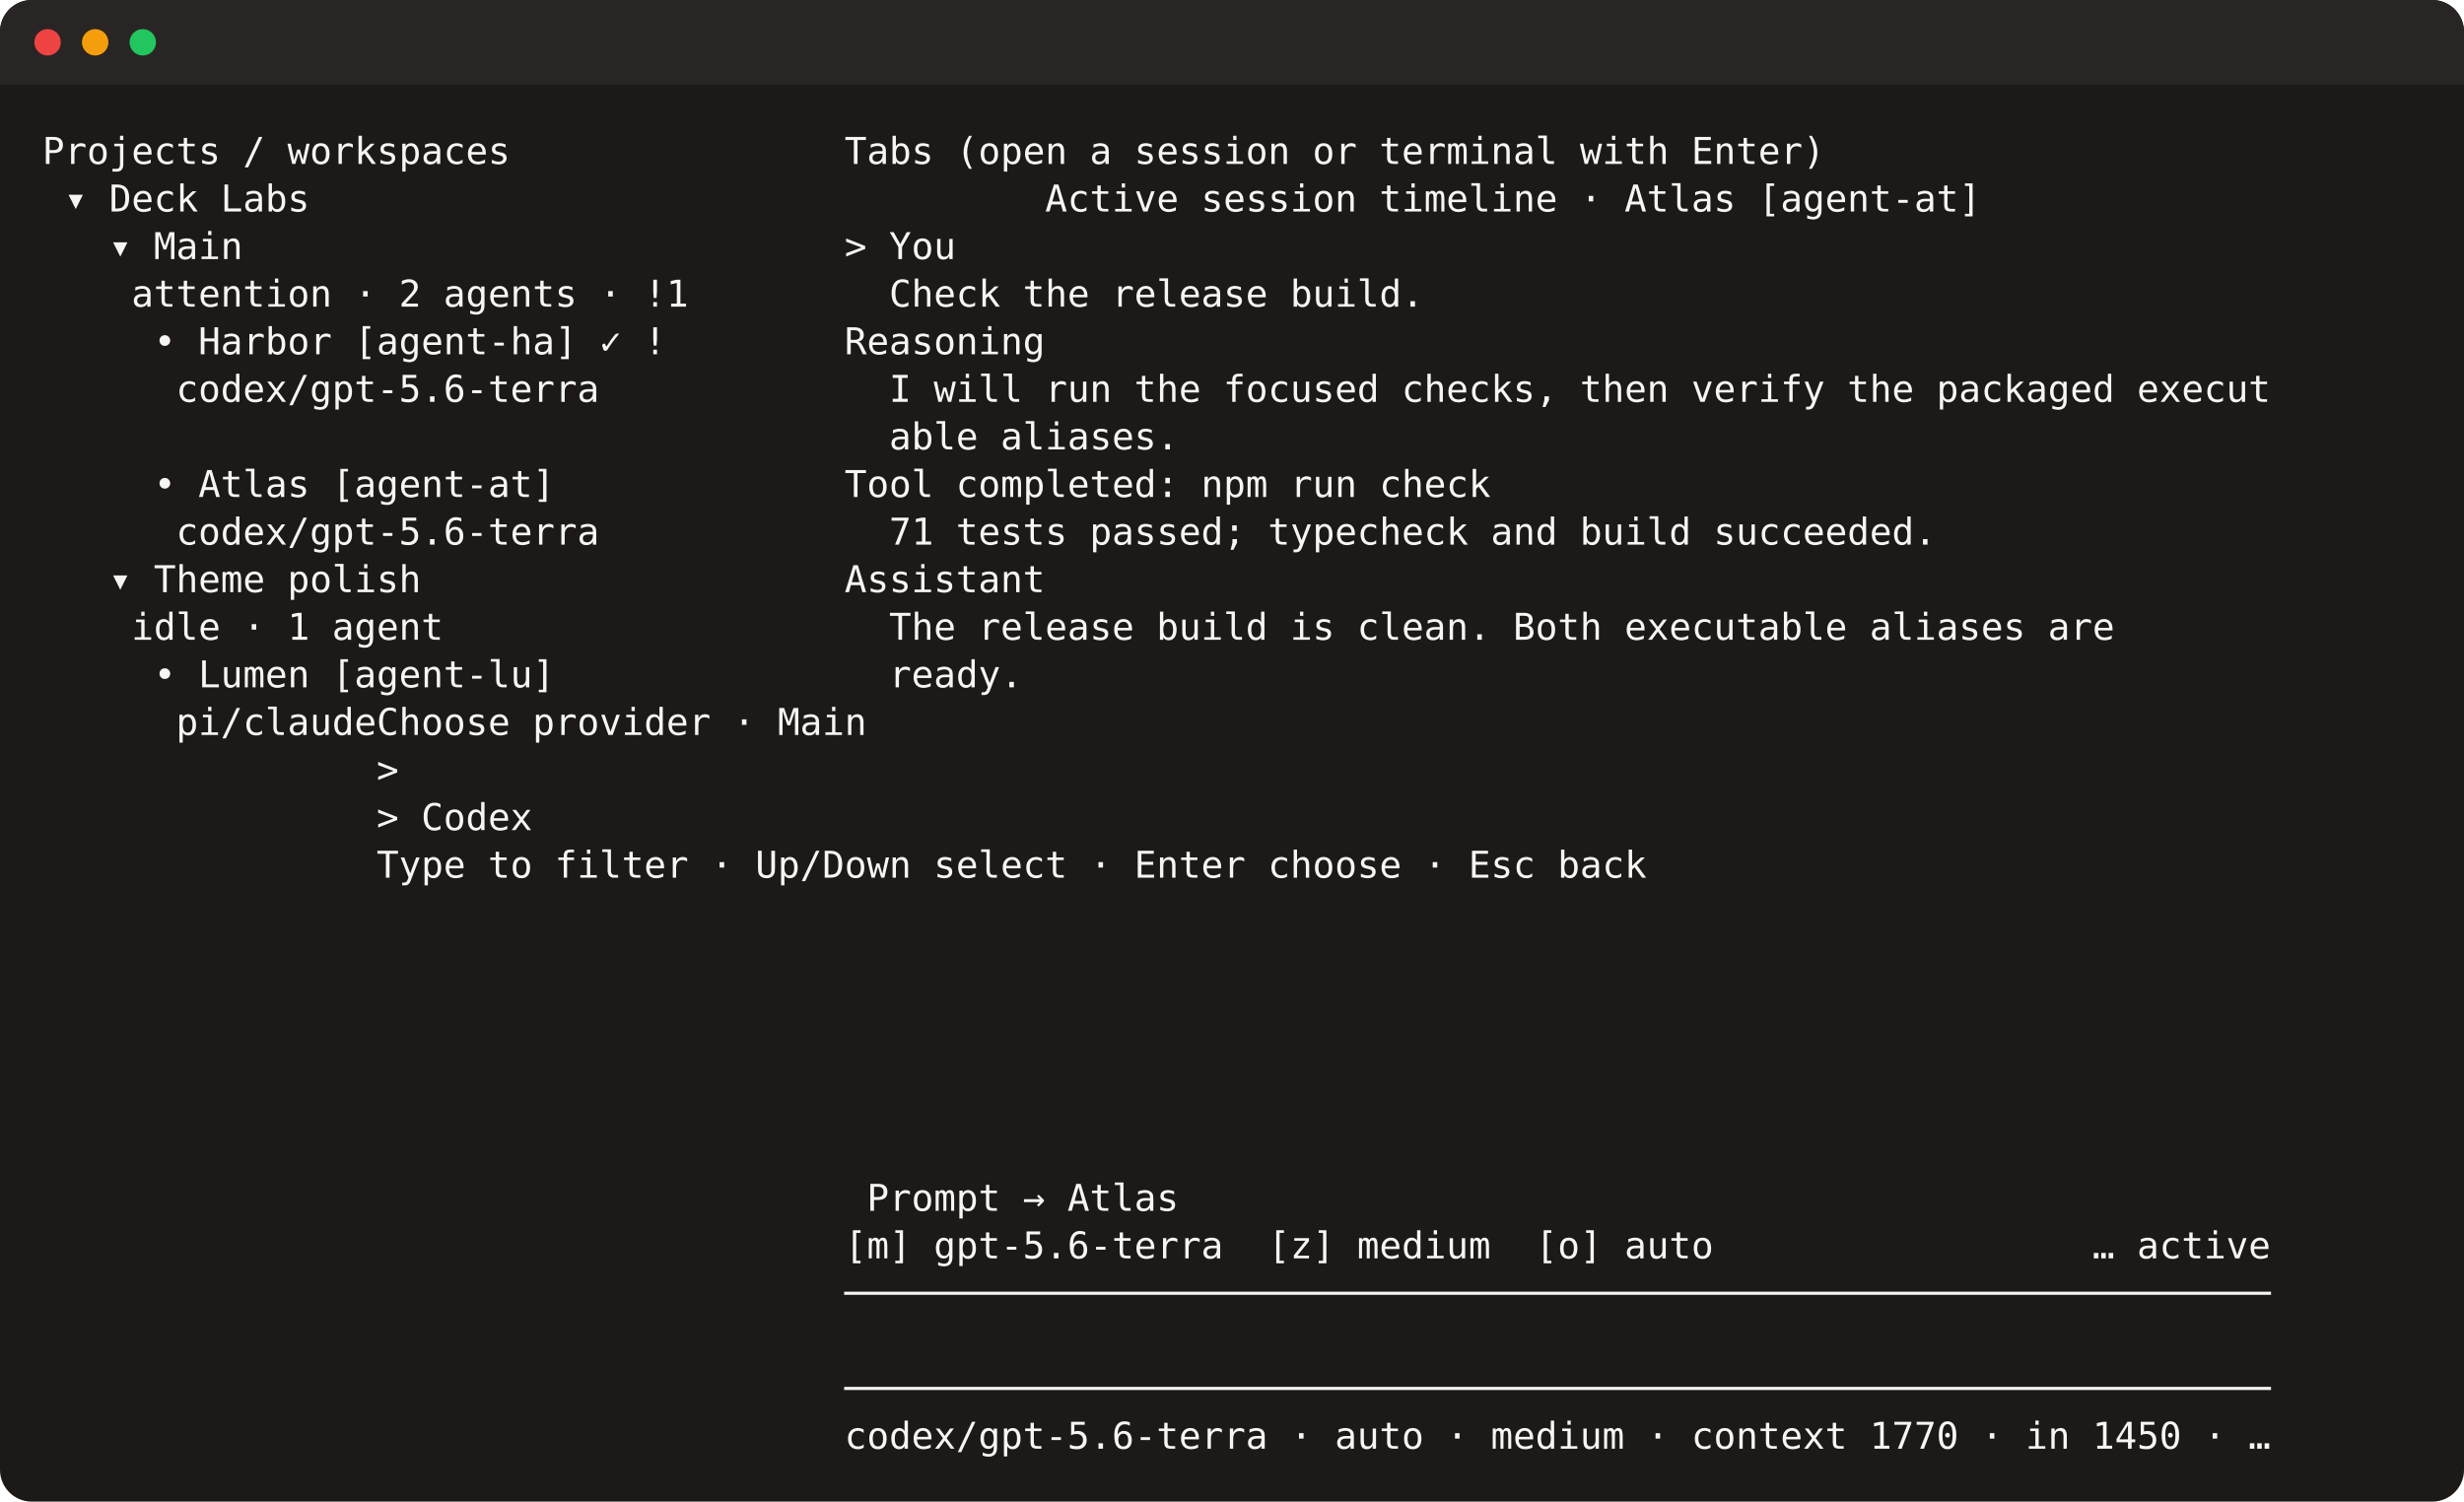
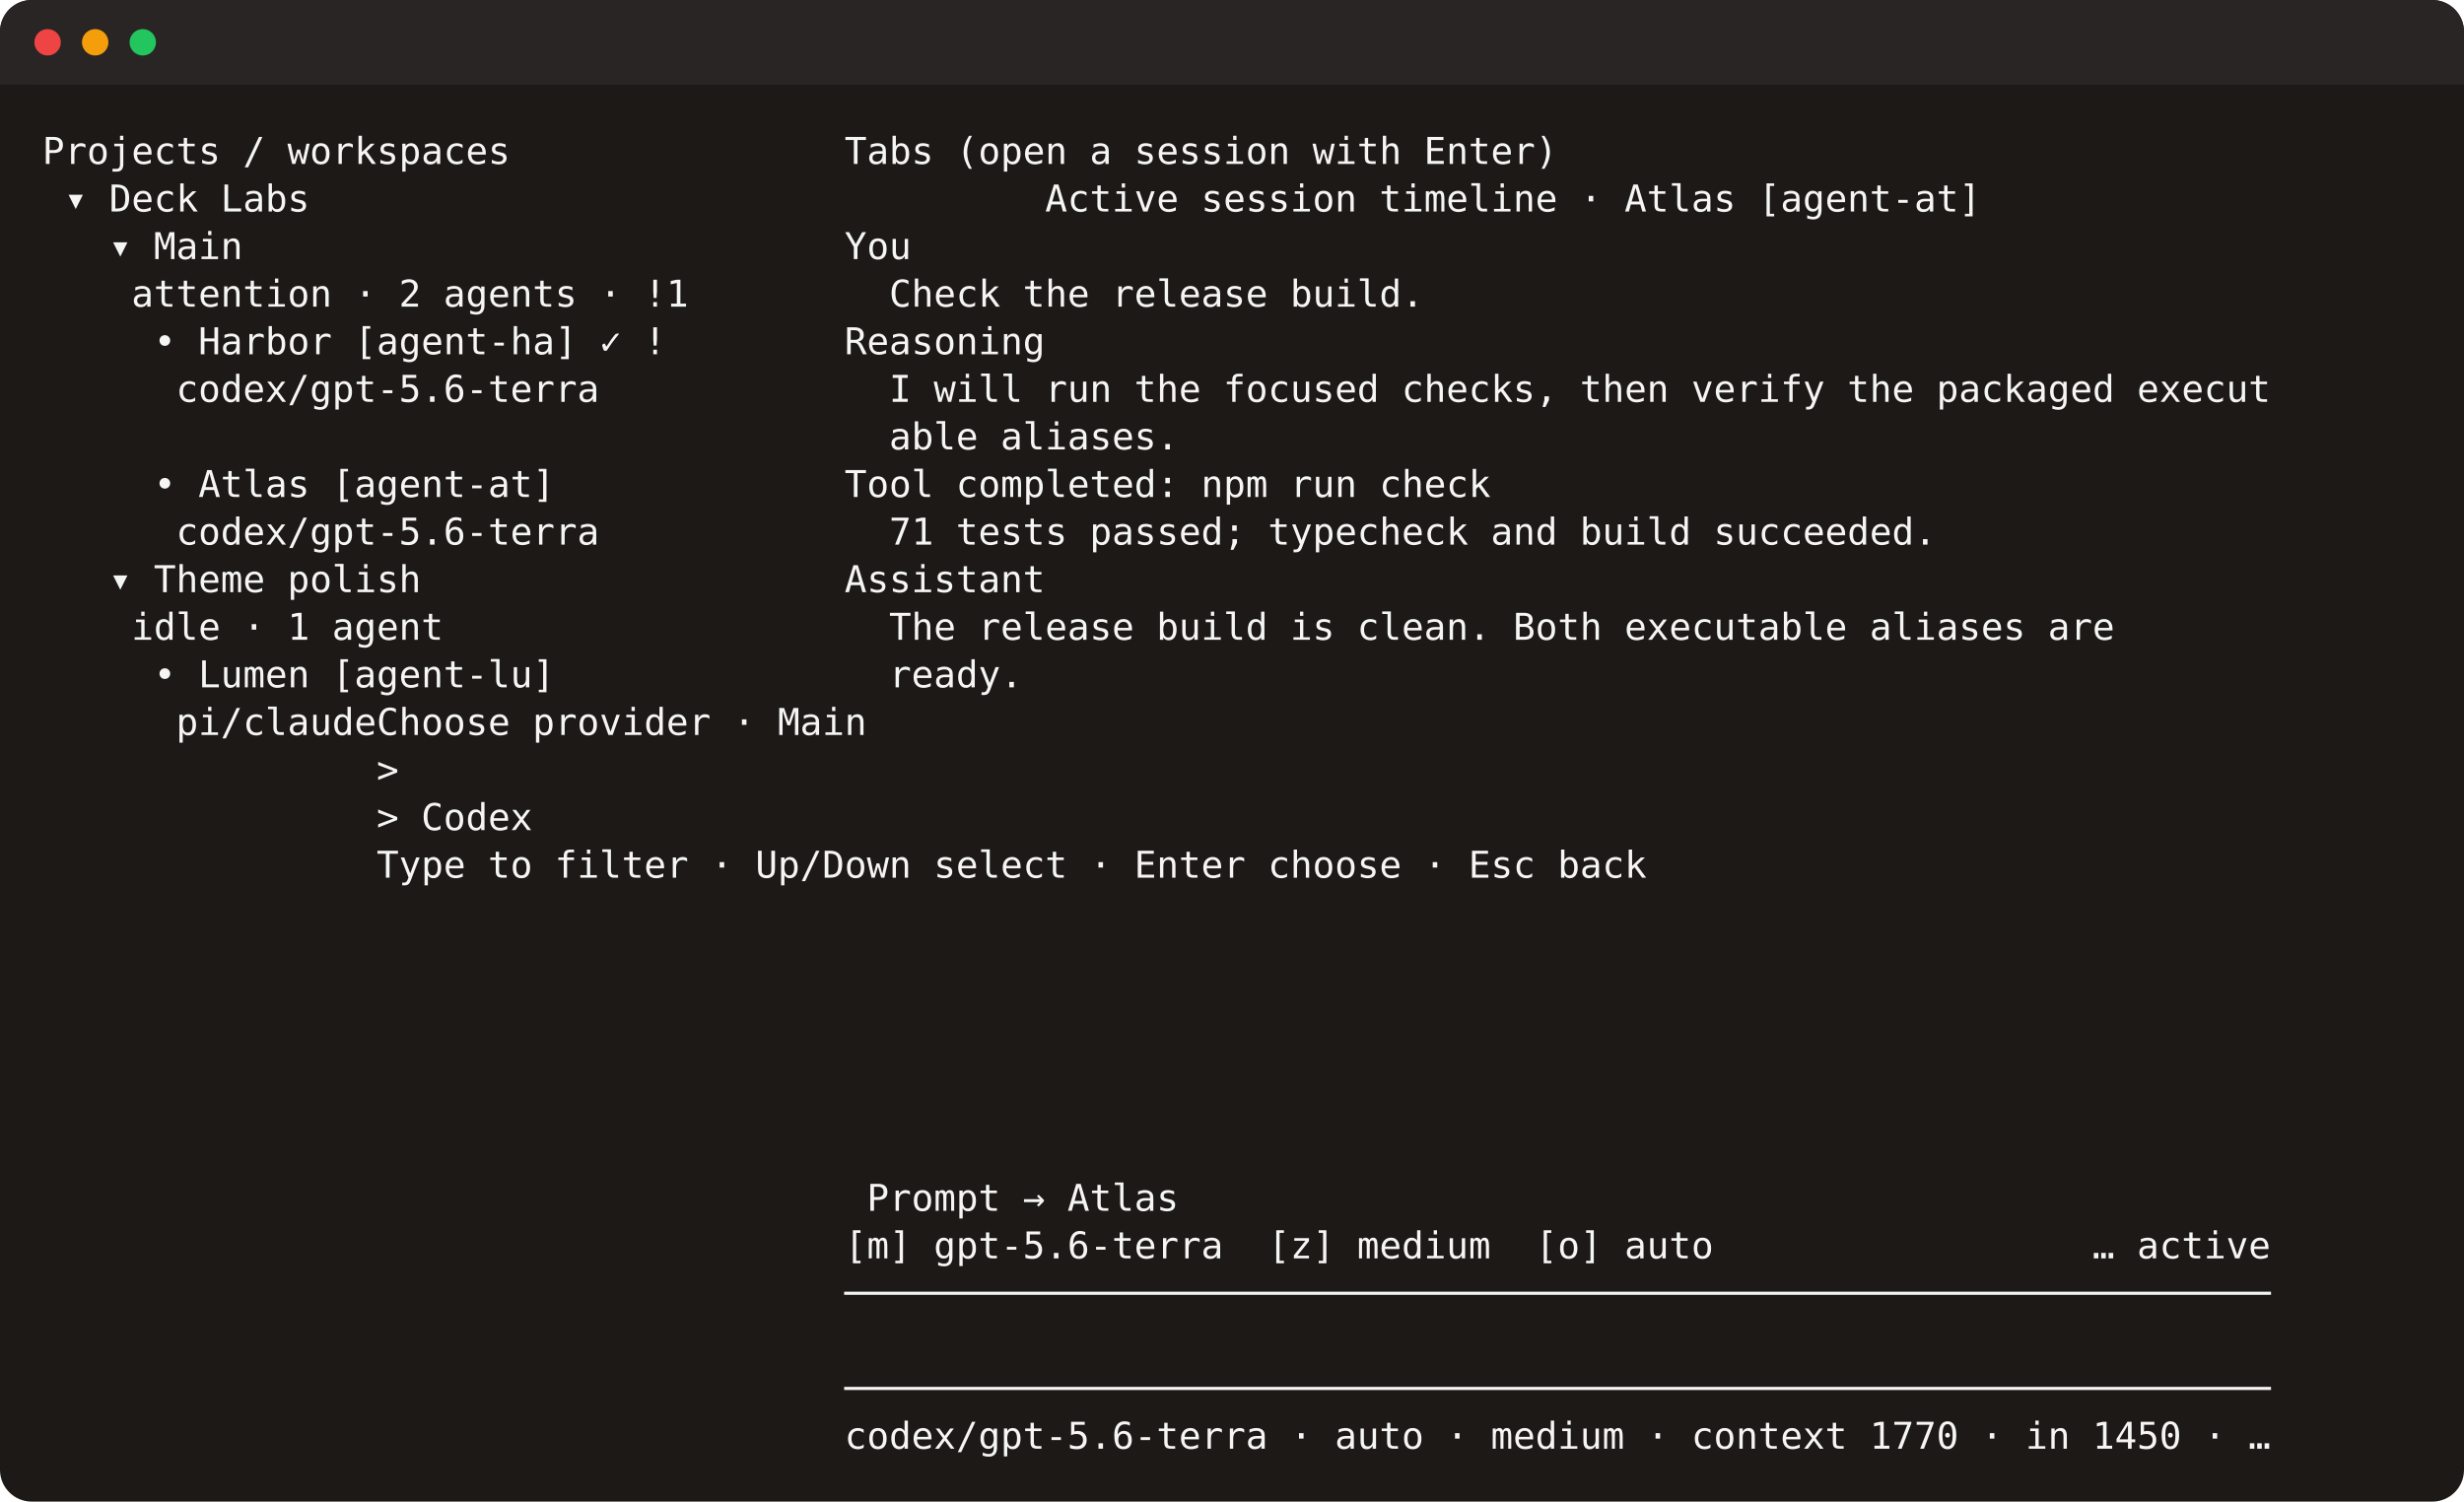
<svg xmlns="http://www.w3.org/2000/svg" width="932" height="568" viewBox="0 0 932 568">
  <rect width="932" height="568" rx="12" fill="#1c1917" />
  <rect width="932" height="32" rx="12" fill="#292524" />
  <rect y="20" width="932" height="12" fill="#292524" />
  <circle cx="18" cy="16" r="5" fill="#ef4444" />
  <circle cx="36" cy="16" r="5" fill="#f59e0b" />
  <circle cx="54" cy="16" r="5" fill="#22c55e" />
  <g fill="#f5f5f4" font-family="SFMono-Regular, Menlo, Consolas, monospace" font-size="14" xml:space="preserve">
-     <text x="16" y="62">Projects / workspaces               Tabs (open a session or terminal with Enter)                    </text>
+     <text x="16" y="62">Projects / workspaces               Tabs (open a session with Enter)                                </text>
    <text x="16" y="80"> ▾ Deck Labs                                 Active session timeline · Atlas [agent-at]             </text>
-     <text x="16" y="98">   ▾ Main                           &gt; You                                                           </text>
+     <text x="16" y="98">   ▾ Main                           You                                                             </text>
    <text x="16" y="116">    attention · 2 agents · !1         Check the release build.                                      </text>
    <text x="16" y="134">     • Harbor [agent-ha] ✓ !        Reasoning                                                       </text>
    <text x="16" y="152">      codex/gpt-5.6-terra             I will run the focused checks, then verify the packaged execut</text>
    <text x="16" y="170">                                      able aliases.                                                 </text>
    <text x="16" y="188">     • Atlas [agent-at]             Tool completed: npm run check                                   </text>
    <text x="16" y="206">      codex/gpt-5.6-terra             71 tests passed; typecheck and build succeeded.               </text>
    <text x="16" y="224">   ▾ Theme polish                   Assistant                                                       </text>
    <text x="16" y="242">    idle · 1 agent                    The release build is clean. Both executable aliases are       </text>
    <text x="16" y="260">     • Lumen [agent-lu]               ready.                                                        </text>
    <text x="16" y="278">      pi/claudeChoose provider · Main                                                               </text>
    <text x="16" y="296">               &gt;                                                                                    </text>
    <text x="16" y="314">               &gt; Codex                                                                              </text>
    <text x="16" y="332">               Type to filter · Up/Down select · Enter choose · Esc back                            </text>
    <text x="16" y="350" />
    <text x="16" y="368" />
    <text x="16" y="386" />
    <text x="16" y="404" />
    <text x="16" y="422" />
    <text x="16" y="440" />
    <text x="16" y="458">                                     Prompt → Atlas                                                 </text>
    <text x="16" y="476">                                    [m] gpt-5.6-terra  [z] medium  [o] auto                 … active</text>
    <text x="16" y="494">                                    ────────────────────────────────────────────────────────────────</text>
    <text x="16" y="512">                                                                                                    </text>
    <text x="16" y="530">                                    ────────────────────────────────────────────────────────────────</text>
    <text x="16" y="548">                                    codex/gpt-5.6-terra · auto · medium · context 1770 · in 1450 · …</text>
  </g>
</svg>
